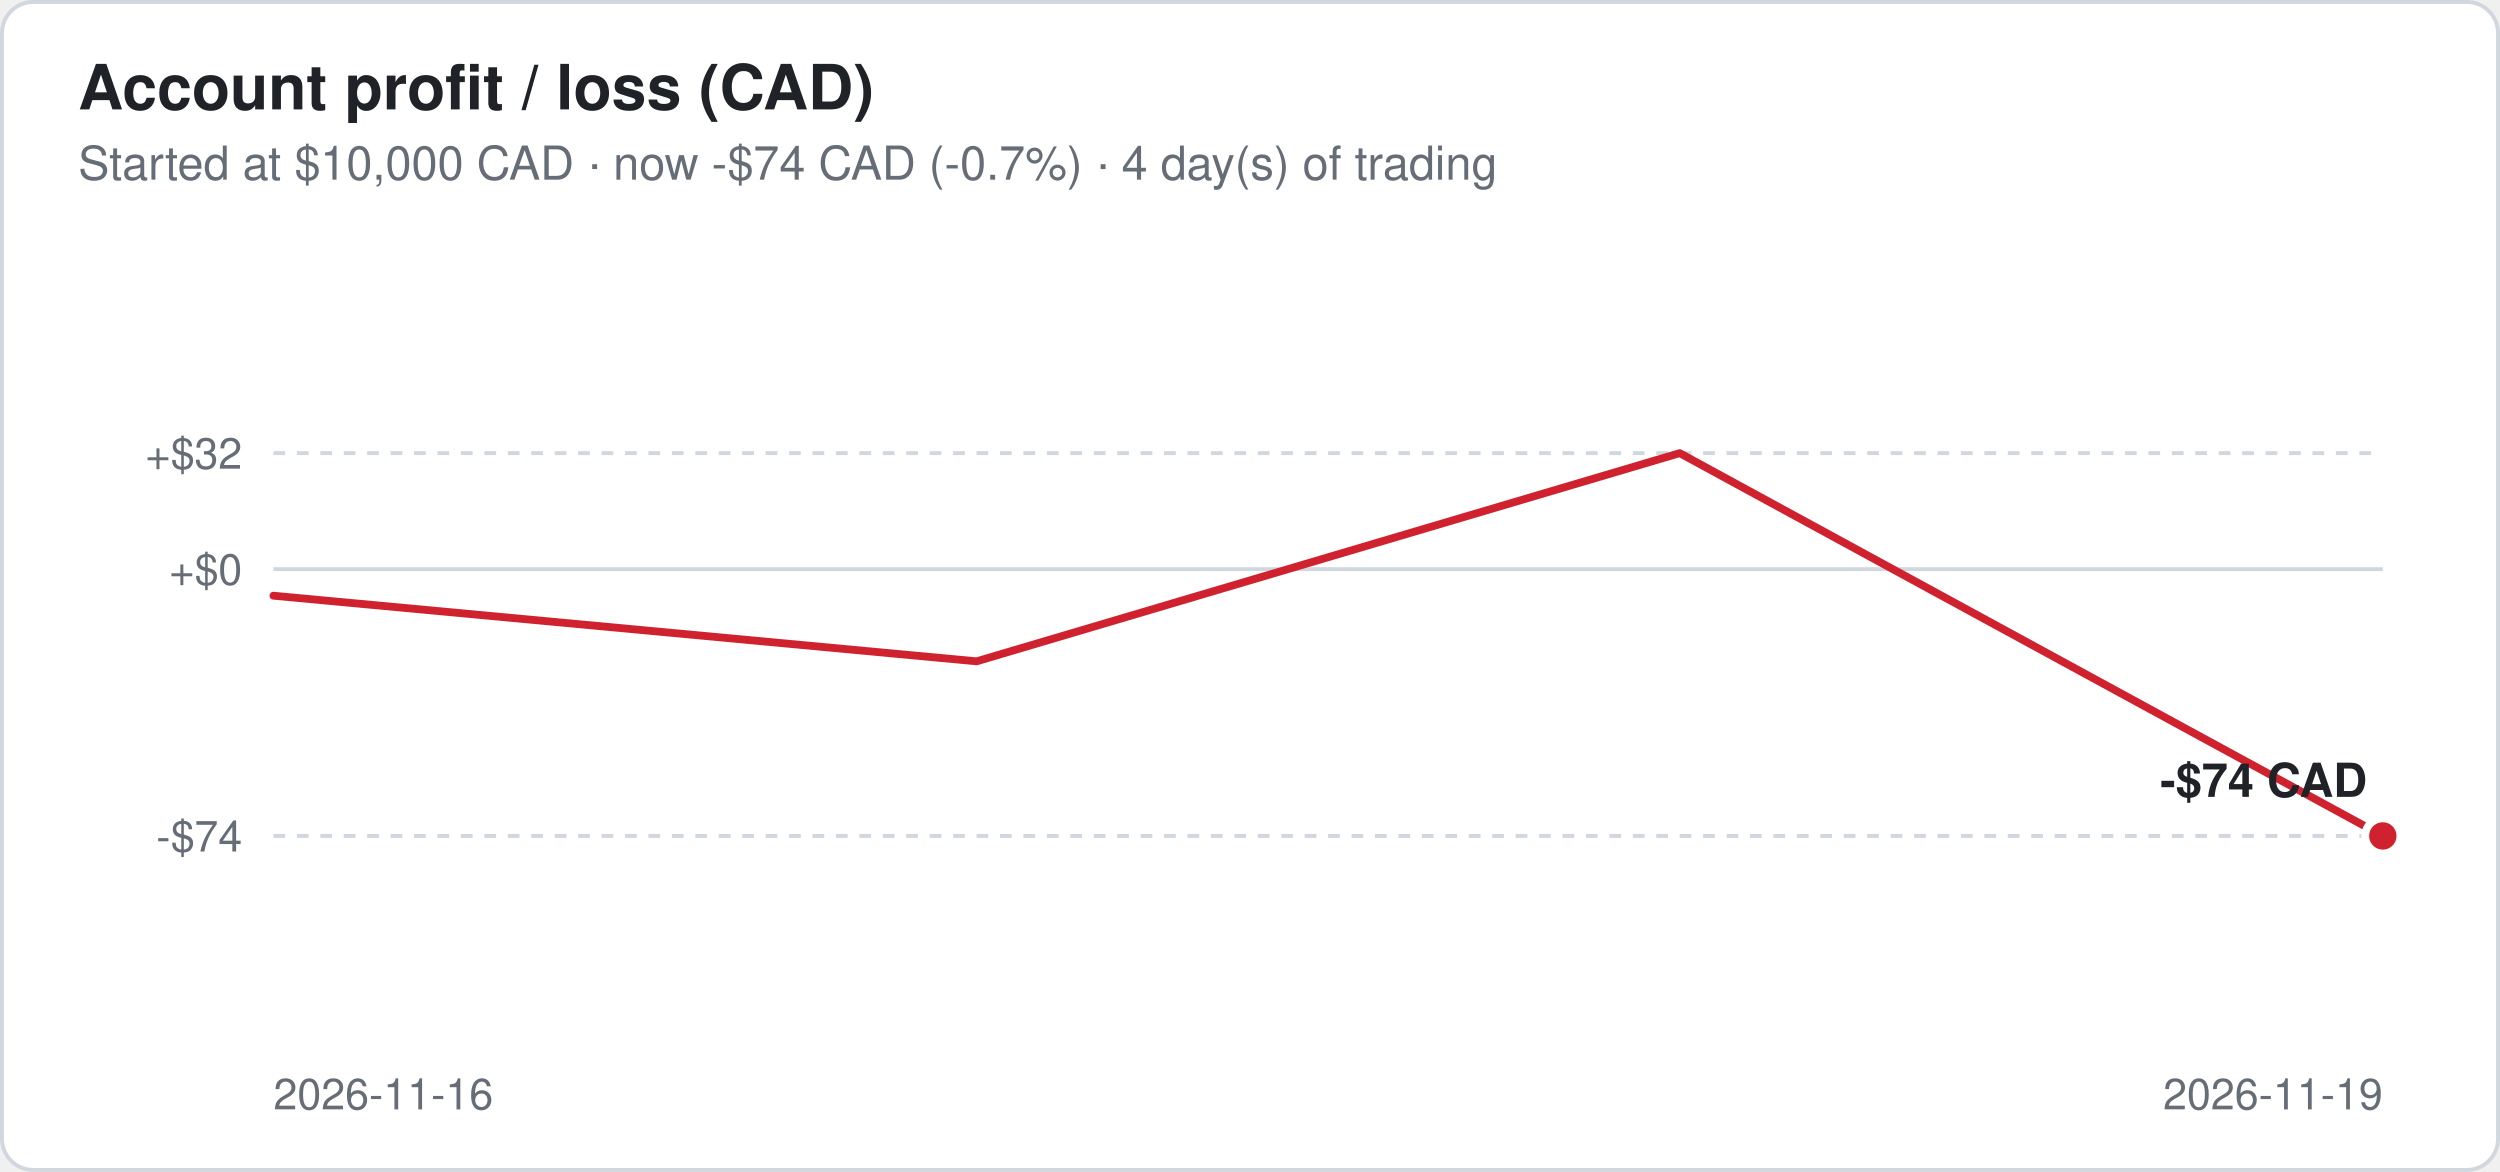
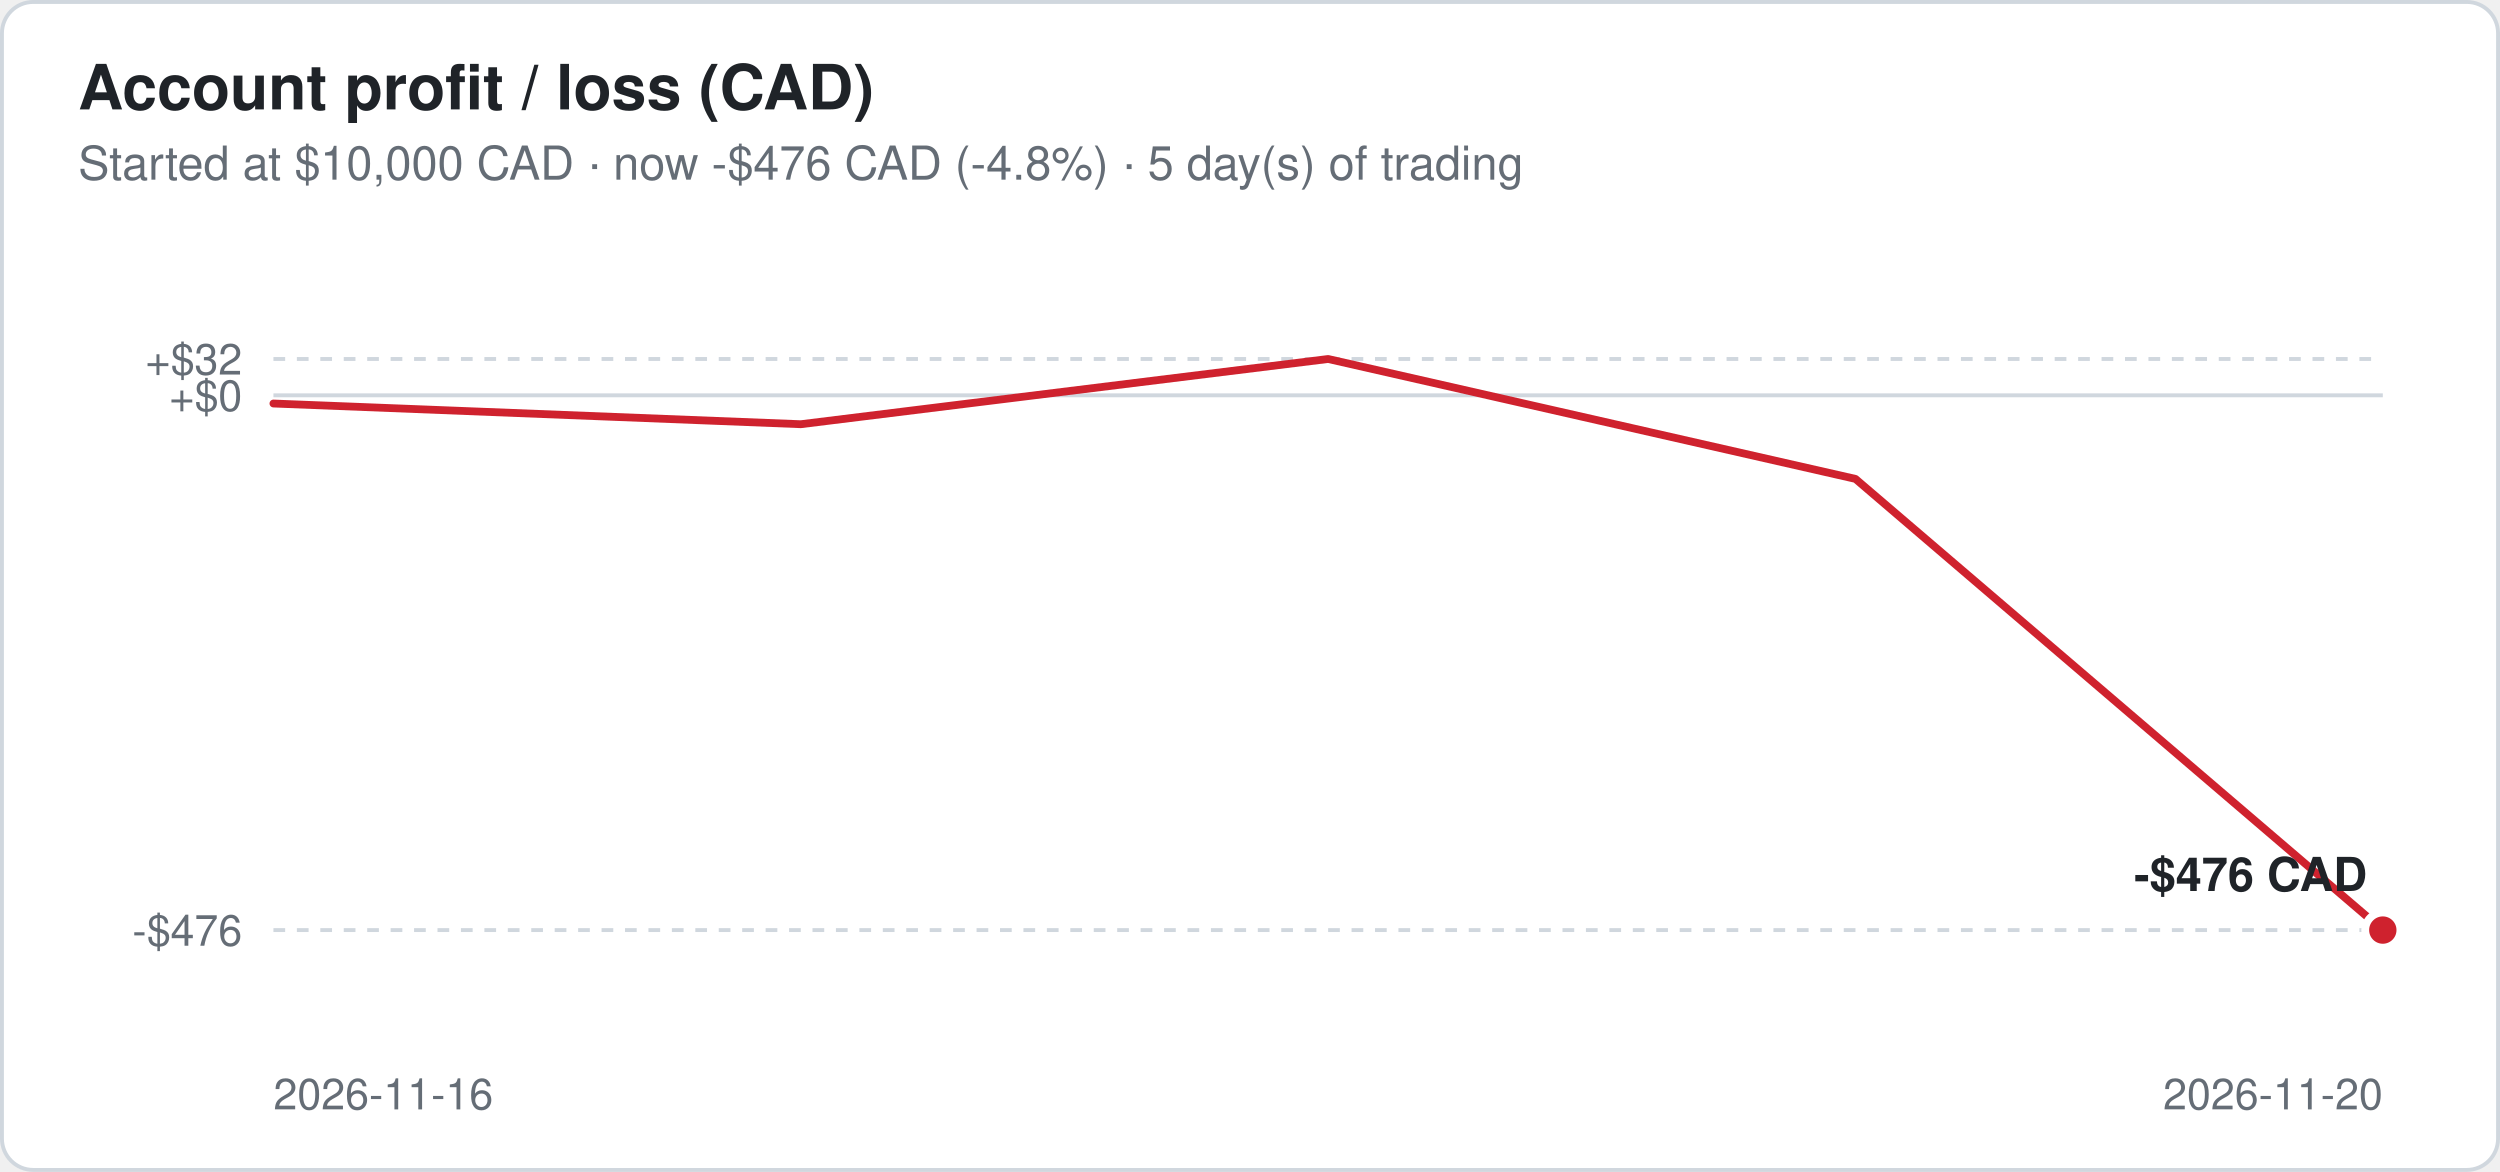
<svg xmlns="http://www.w3.org/2000/svg" width="640" height="300" viewBox="0 0 640 300" font-family="Helvetica, Arial, sans-serif">
  <rect x="0.5" y="0.5" width="639" height="299" rx="8" fill="#ffffff" stroke="#d0d7de" />
  <text x="20" y="28" font-size="16" font-weight="bold" fill="#1f2328">Account profit / loss (CAD)</text>
-   <text x="20" y="46" font-size="12" fill="#656d76">Started at $10,000 CAD · now -$74 CAD (-0.7%) · 4 day(s) of trading</text>
-   <line x1="70" x2="610" y1="214.0" y2="214.0" stroke="#d0d7de" stroke-width="1" stroke-dasharray="3 3" />
-   <text x="62" y="218.0" font-size="11" text-anchor="end" fill="#656d76">-$74</text>
-   <line x1="70" x2="610" y1="145.7" y2="145.7" stroke="#d0d7de" stroke-width="1" />
-   <text x="62" y="149.7" font-size="11" text-anchor="end" fill="#656d76">+$0</text>
-   <line x1="70" x2="610" y1="116.0" y2="116.0" stroke="#d0d7de" stroke-width="1" stroke-dasharray="3 3" />
-   <text x="62" y="120.0" font-size="11" text-anchor="end" fill="#656d76">+$32</text>
-   <path d="M70.0,152.5 L250.0,169.3 L430.0,116.0 L610.0,214.0" fill="none" stroke="#cf222e" stroke-width="2" stroke-linejoin="round" stroke-linecap="round" />
-   <circle cx="610.0" cy="214.0" r="4.5" fill="#cf222e" stroke="#ffffff" stroke-width="2" />
-   <text x="606.0" y="204.0" font-size="12" font-weight="bold" text-anchor="end" fill="#1f2328">-$74 CAD</text>
+   <text x="20" y="46" font-size="12" fill="#656d76">Started at $10,000 CAD · now -$476 CAD (-4.8%) · 5 day(s) of trading</text>
+   <line x1="70" x2="610" y1="238.1" y2="238.1" stroke="#d0d7de" stroke-width="1" stroke-dasharray="3 3" />
+   <text x="62" y="242.1" font-size="11" text-anchor="end" fill="#656d76">-$476</text>
+   <line x1="70" x2="610" y1="101.2" y2="101.2" stroke="#d0d7de" stroke-width="1" />
+   <text x="62" y="105.2" font-size="11" text-anchor="end" fill="#656d76">+$0</text>
+   <line x1="70" x2="610" y1="91.9" y2="91.9" stroke="#d0d7de" stroke-width="1" stroke-dasharray="3 3" />
+   <text x="62" y="95.9" font-size="11" text-anchor="end" fill="#656d76">+$32</text>
+   <path d="M70.0,103.3 L205.0,108.6 L340.0,91.9 L475.0,122.6 L610.0,238.1" fill="none" stroke="#cf222e" stroke-width="2" stroke-linejoin="round" stroke-linecap="round" />
+   <circle cx="610.0" cy="238.1" r="4.5" fill="#cf222e" stroke="#ffffff" stroke-width="2" />
+   <text x="606.0" y="228.1" font-size="12" font-weight="bold" text-anchor="end" fill="#1f2328">-$476 CAD</text>
  <text x="70" y="284" font-size="11" fill="#656d76">2026-11-16</text>
-   <text x="610" y="284" font-size="11" text-anchor="end" fill="#656d76">2026-11-19</text>
+   <text x="610" y="284" font-size="11" text-anchor="end" fill="#656d76">2026-11-20</text>
</svg>
